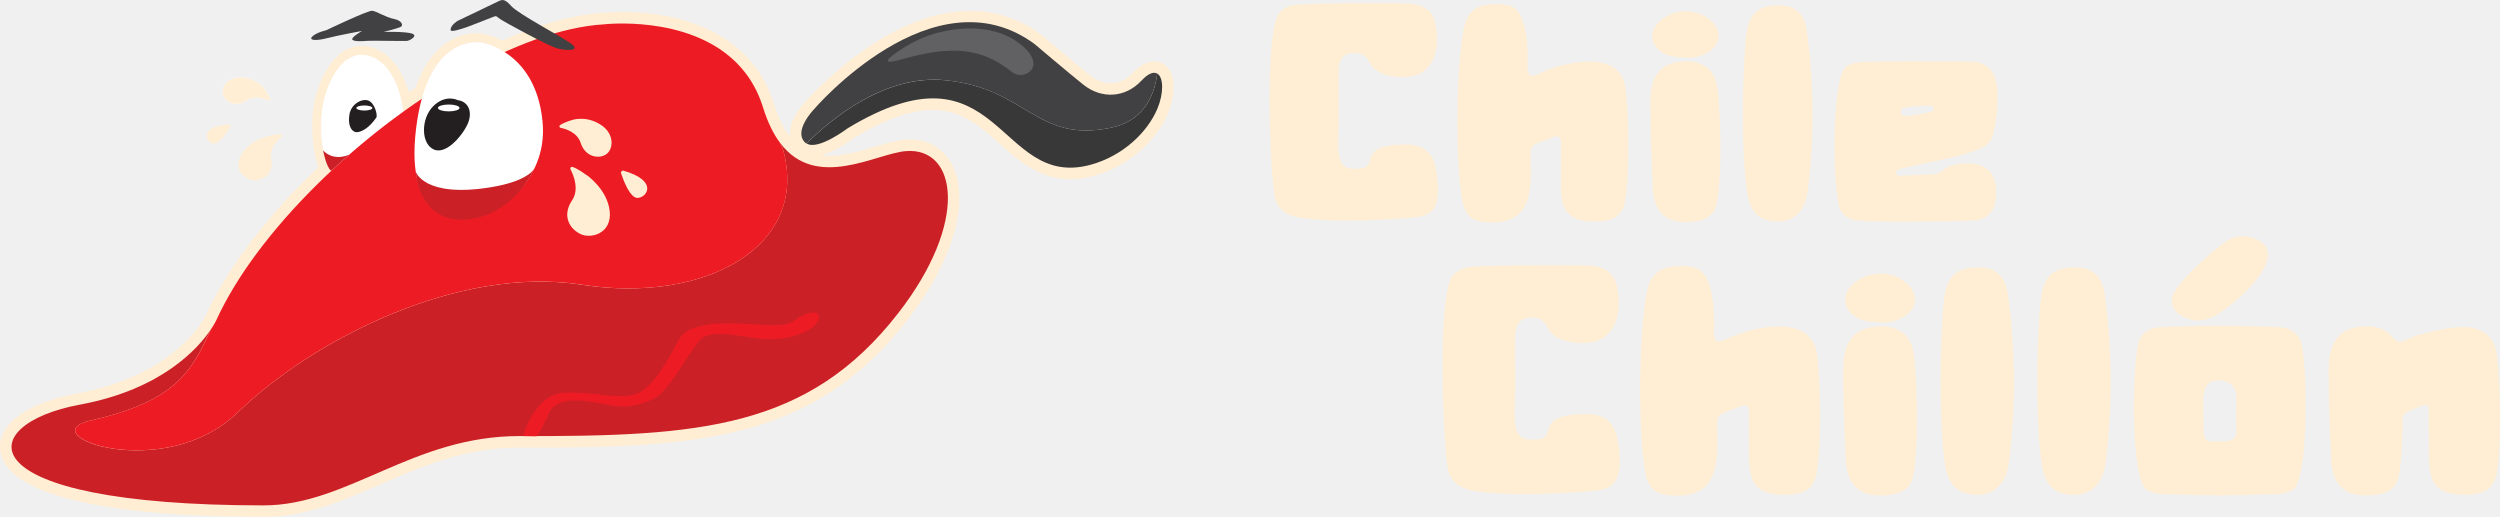
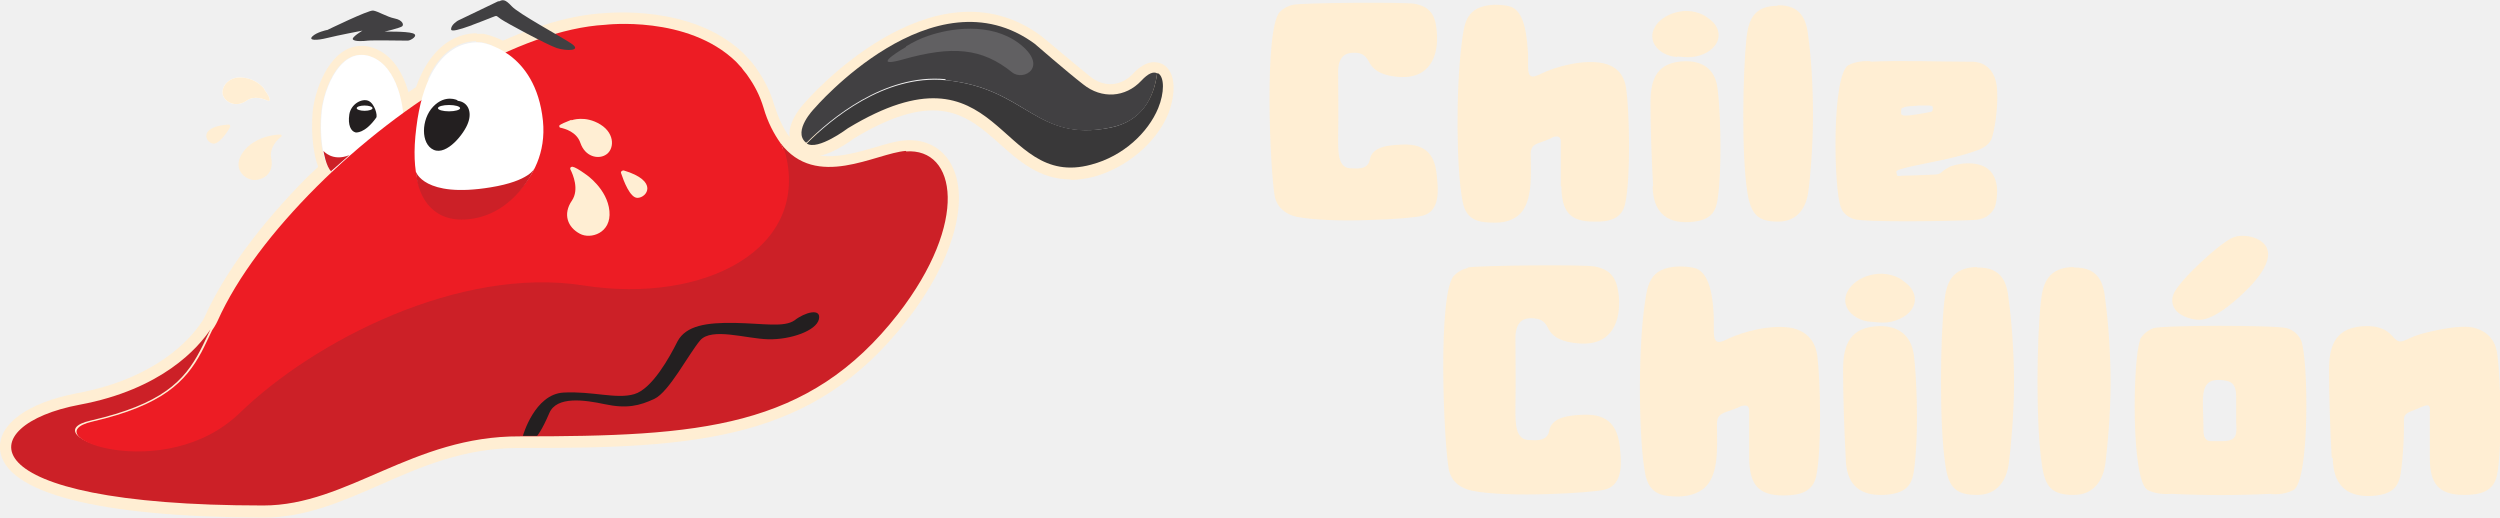
- <svg xmlns="http://www.w3.org/2000/svg" viewBox="0 0 473.84 97.96">
+ <svg xmlns="http://www.w3.org/2000/svg" id="Layer_1" version="1.1" viewBox="0 0 473.8 98">
  <defs>
    <style>
-       .cls-1 {
+       .st0 {
+         fill: #414042;
+       }
+ 
+       .st1 {
        fill: #231f20;
      }

-       .cls-2 {
-         fill: #414042;
-       }
- 
-       .cls-3 {
+       .st2, .st3 {
        isolation: isolate;
      }

-       .cls-4 {
+       .st4 {
        fill: #ed1c24;
      }

-       .cls-5, .cls-6 {
-         fill: #fff;
-       }
- 
-       .cls-7 {
-         fill: #cc2027;
-       }
- 
-       .cls-8 {
-         fill: #393839;
-       }
- 
-       .cls-6 {
+       .st3 {
        mix-blend-mode: soft-light;
        opacity: .5;
      }

-       .cls-9 {
+       .st3, .st5 {
+         fill: #fff;
+       }
+ 
+       .st6 {
+         fill: #cc2027;
+       }
+ 
+       .st7 {
+         fill: #393839;
+       }
+ 
+       .st8 {
        fill: #ffeed3;
      }
    </style>
  </defs>
-   <g class="cls-3">
-     <g id="Layer_2" data-name="Layer 2">
-       <g id="Layer_1-2" data-name="Layer 1">
+   <g class="st2">
+     <g id="Layer_2">
+       <g id="Layer_1-2">
        <g>
          <g>
            <g>
-               <path class="cls-9" d="M68.53,10.41c.54,0,1.11.1,1.7.3,5.54,1.92,6.22,10.64,6.22,10.64,0,0,.4,3.85-3.88,8.98-2.12,2.54-4.34,3.38-6.18,3.38s-3.36-.87-3.95-1.7c-1.16-1.63-1.94-6.45-1.4-10.99.48-4.05,3.01-10.61,7.49-10.61M68.53,8.71c-5.64,0-8.62,7.43-9.17,12.11-.55,4.69.19,10.04,1.7,12.17.85,1.2,2.83,2.42,5.34,2.42,1.9,0,4.73-.69,7.49-3.99,4.61-5.53,4.32-9.78,4.27-10.25-.03-.36-.84-9.81-7.35-12.06-.76-.26-1.52-.4-2.26-.4h0Z" />
-               <path class="cls-9" d="M90.32,8.01c.55,0,.88.07.88.07,0,0,10.21,1.4,11.6,14.83,1.26,12.16-9.94,18.24-12.96,18.24h0s-.02,0-.03,0c-.34,0-.78.01-1.28.01-3.91,0-11.66-.91-9.66-16.95,1.85-14.87,8.95-16.21,11.45-16.21M90.32,6.31c-1.48,0-4.38.39-7.14,3-3.13,2.97-5.15,7.91-6,14.7-.9,7.21.03,12.44,2.77,15.55,2.62,2.97,6.15,3.31,8.58,3.31.28,0,.54,0,.78,0,.18,0,.35,0,.49,0,2.38,0,6.74-2.16,10.01-5.78,2.52-2.8,5.38-7.56,4.68-14.34-.78-7.56-4.24-11.59-7-13.64-2.86-2.13-5.6-2.63-6.01-2.69-.15-.03-.57-.09-1.16-.09h0Z" />
-               <path class="cls-9" d="M89.87,10.28c9.05-4.73,17.5-7.44,24.51-7.84.55-.07,16.66-1.82,26.46,7.64.43.41.83.85,1.23,1.3l.19.22c.49.57.88,1.06,1.25,1.58,1.38,1.96,2.46,4.16,3.2,6.56.77,2.49,1.74,4.52,2.9,6.06,3.91,5.19,9.46,4.04,16.31,1.99,2.04-.61,3.97-1.19,5.63-1.32h0c3.87-.3,7.09,1.38,8.83,4.63,3.63,6.74.3,18.37-8.47,29.64-17.62,22.62-39.45,24.22-73.37,24.09h-.14c-10.26,0-18.42,3.54-26.3,6.97-7.29,3.17-14.18,6.16-22.14,6.16h-.01c-31.44,0-49.18-4.54-49.93-12.76-.44-4.81,5.2-8.89,14.73-10.65,14.9-2.75,21.34-10.25,23.41-13.34.57-.85.82-1.38.82-1.38,3.81-8.33,10.46-17.35,19.24-26.08,1.15-1.14,2.38-2.31,3.82-3.63,11.7-12.12,27.82-19.84,27.82-19.84Z" />
-               <path class="cls-5" d="M76.45,21.34s-.69-8.72-6.22-10.64c-5.54-1.92-8.65,5.77-9.19,10.31s.24,9.35,1.4,10.99,5.84,3.45,10.13-1.68c4.28-5.13,3.88-8.98,3.88-8.98Z" />
-               <path class="cls-1" d="M71.32,22.29c.29-.41-.27-2.74-1.48-3.22s-3.29.63-3.61,2.62.3,3.16,1.21,3.36c0,0,1.74.29,3.88-2.76Z" />
-               <path class="cls-2" d="M61.92,5.71s-1.92.42-2.72,1.2.78.85,2.77.33,6.66-1.38,6.66-1.38c0,0-2.2,1.26-1.84,1.66s1.96.29,2.84.22,7.07.07,7.55.01,2.17-.99.87-1.4-5.35-.3-5.35-.3c0,0,2.95-.71,3.34-1.01s.13-1.16-1.41-1.46-3.24-1.44-4.07-1.54-8.66,3.66-8.66,3.66Z" />
-               <path class="cls-5" d="M50.19,16.99s-1.26-2.02-4.18-2.29-4.29,2.05-3.65,3.48c.58,1.3,2.5,2.17,4.38.85,1.52-1.07,3.4-.34,4.11,0,.17.08.38-.09.33-.28-.08-.31-.34-.85-.99-1.77Z" />
-               <path class="cls-9" d="M202.86,33.96c-5.86,0-9.83-3.54-13.41-6.74-6.09-5.44-11.84-10.58-27.59-1.08-2.04,1.53-6.78,4.64-9.85,3.06l-.27-.07-.48-.38c-.95-.82-1.5-1.94-1.55-3.21-.13-2.96,2.5-5.8,3.03-6.34.14-.18,24.12-27.75,44.67-12.57.18.14,6.26,5.31,9.26,7.72,2.6,2.08,5.84,1.87,8.06-.51,2.67-2.86,4.71-2.33,5.7-1.76h0c2.57,1.49,2.43,5.83.96,9.35-2.31,5.54-7.85,10.21-14.11,11.92-1.59.43-3.05.62-4.42.62ZM176.85,16.5c7.14,0,11.61,3.99,15.5,7.47,4.28,3.82,7.66,6.84,13.79,5.17,5.01-1.36,9.42-5.05,11.24-9.4.54-1.3.71-2.4.72-3.14-.06.06-.12.12-.19.2-3.81,4.08-9.54,4.46-13.96.93-3.05-2.45-9-7.49-9.25-7.71-17.18-12.69-38.55,11.85-38.76,12.09-1.17,1.22-1.99,2.77-1.9,3.24l.03.02c.65.05,3.24-1.26,5.25-2.78l.19-.13c7.21-4.36,12.81-5.97,17.34-5.97Z" />
-               <path class="cls-7" d="M171.71,28.64c-5.67.44-17,7.55-23.84-1.54.08.21.48,1,.54,1.23,5.14,18.61-15.14,29.25-38.12,25.64-23.47-3.69-51.07,10.48-65.2,24.17-14.13,13.69-39.56,4.2-27.86,1.55,13.47-3.05,17.71-7.53,20.73-13.16.67-1.32,1.34-2.69,2.01-4.1-2.33,3.48-9.2,11.38-24.82,14.26-20.27,3.75-22.3,19.08,34.81,19.1,15.99,0,28.28-13.2,48.6-13.14,34.07.1,54.65-1.43,71.65-23.25,13.54-17.39,11.15-31.51,1.52-30.76Z" />
-               <path class="cls-4" d="M148.41,28.33c-.06-.22-.45-1.01-.54-1.23-1.25-1.66-2.35-3.85-3.24-6.72-.71-2.29-1.7-4.25-2.89-5.94-.33-.47-.68-.9-1.04-1.33-.09-.1-.17-.2-.25-.29-.36-.41-.73-.8-1.11-1.17-9.18-8.86-24.83-7.04-24.83-7.04-16.09.93-38.3,14.33-54.74,30.68-8.19,8.15-14.95,17.02-18.8,25.45,0,0-.3.65-.99,1.68-.67,1.43-1.31,2.79-2.01,4.1-3.03,5.64-7.27,10.11-20.73,13.16-11.7,2.65,13.74,12.14,27.86-1.55,14.13-13.69,41.73-27.86,65.2-24.17,22.98,3.62,43.27-7.03,38.12-25.64Z" />
-               <path class="cls-2" d="M179.17,15.21c15.47,1.53,17.15,11.85,31.22,9.04,6.09-1.22,8.34-5.66,8.95-10.3-.67-.39-1.68-.08-3.02,1.36-3.01,3.22-7.5,3.53-11.01.72-3.06-2.45-9.2-7.67-9.2-7.67-19.16-14.15-41.82,12.34-41.82,12.34,0,0-4.12,4.23-1.59,6.41.05.04.12.04.18.07,4.45-4.45,14.72-13.12,26.29-11.98Z" />
-               <path class="cls-6" d="M171.74,8.78c1.34-.82,2.74-1.51,4.23-2.03,4.02-1.41,11.68-2.71,17.18,1.43,5.78,4.35.94,7.31-1.34,5.48-5.67-4.55-11.26-5.14-20.79-2.44-5.37,1.53-1.69-.97.72-2.45Z" />
-               <path class="cls-8" d="M219.34,13.95c-.6,4.64-2.86,9.09-8.95,10.3-14.07,2.81-15.75-7.52-31.22-9.04-11.56-1.14-21.84,7.53-26.29,11.98,2.14,1.4,7.76-2.86,7.76-2.86,29.08-17.6,28.25,11.75,46.07,6.9,6.05-1.65,10.77-6.1,12.67-10.66,1.22-2.93,1.16-5.93-.05-6.63Z" />
-               <path class="cls-9" d="M111.12,33.13s3.97,2.66,4.44,6.88c.47,4.22-3.55,5.37-5.62,4.31-2.3-1.18-3.29-3.7-1.52-6.33,1.44-2.13.25-4.87-.29-5.9-.13-.25.1-.54.38-.45.46.14,1.25.53,2.61,1.51Z" />
-               <path class="cls-9" d="M108.29,22.79s2.58-1,5.47.79c2.86,1.77,2.55,4.9.95,5.78-1.44.8-3.84.27-4.65-2.27-.66-2.06-2.92-2.69-3.82-2.86-.22-.04-.29-.35-.11-.49.3-.23.91-.55,2.15-.95Z" />
-               <path class="cls-9" d="M118.21,32.35c-.3-.09-.59.2-.49.51.48,1.45,1.71,4.66,3.11,4.65,1.75-.01,4.05-3.21-2.63-5.15Z" />
-               <path class="cls-5" d="M91.21,8.08s-10.07-2-12.33,16.14c-2.26,18.15,7.96,16.92,10.97,16.93,3.01,0,14.23-6.07,12.97-18.24-1.39-13.44-11.6-14.83-11.6-14.83Z" />
-               <path class="cls-1" d="M86.74,18.97s-2.29-1.17-4.63,1.16c-2.34,2.33-2.37,7.09.11,8.2s5.76-3.06,6.54-5.14c.79-2.08-.03-3.96-2.02-4.21Z" />
-               <path class="cls-2" d="M94.46.25l-7.73,3.71s-1.39.83-1.32,1.72,6.55-1.92,7.71-2.34.69-.39,1.67.27,8.85,4.93,10.6,5.49c1.75.56,5.02.65,2.74-.91s-9.88-5.56-11.18-7c-1.29-1.44-1.72-1.31-2.5-.94Z" />
-               <ellipse class="cls-5" cx="85.05" cy="20.46" rx="2.05" ry=".65" />
-               <ellipse class="cls-5" cx="69.06" cy="20.47" rx="1.52" ry=".48" />
-               <path class="cls-4" d="M99.12,82.65s2.22-7.89,7.66-8.19,9.99,1.26,13.41.35,6.65-6.97,8.19-10c1.55-3.03,5.48-3.62,10.88-3.5,5.39.12,9.33.92,11.28-.55,1.95-1.47,5.09-2.41,4.6-.24s-5.37,3.9-9.65,3.76c-4.28-.14-10.72-2.3-12.91.25s-5.95,9.81-8.71,11.06-5.21,1.94-9.38,1.02c-3.75-.83-9.09-1.59-10.48,1.74-1.39,3.33-2.32,4.34-2.32,4.34l-2.55-.04Z" />
-               <path class="cls-7" d="M78.79,32.51s1.5,5.06,14.23,2.98c7.37-1.2,8.28-3.62,8.28-3.62,0,0-3.57,8.46-12.1,9.65-6.71.94-9.88-3.54-10.41-9.01Z" />
+               <path class="st8" d="M68.5,10.4c.5,0,1.1.1,1.7.3,5.5,1.9,6.2,10.6,6.2,10.6,0,0,.4,3.9-3.9,9-2.1,2.5-4.3,3.4-6.2,3.4s-3.4-.9-4-1.7c-1.2-1.6-1.9-6.5-1.4-11,.5-4.1,3-10.6,7.5-10.6M68.5,8.7c-5.6,0-8.6,7.4-9.2,12.1-.5,4.7.2,10,1.7,12.2.8,1.2,2.8,2.4,5.3,2.4s4.7-.7,7.5-4c4.6-5.5,4.3-9.8,4.3-10.2,0-.4-.8-9.8-7.3-12.1-.8-.3-1.5-.4-2.3-.4h0Z" />
+               <path class="st8" d="M90.3,8c.6,0,.9,0,.9,0,0,0,10.2,1.4,11.6,14.8,1.3,12.2-9.9,18.2-13,18.2h0c-.3,0-.8,0-1.3,0-3.9,0-11.7-.9-9.7-17,1.8-14.9,8.9-16.2,11.4-16.2M90.3,6.3c-1.5,0-4.4.4-7.1,3-3.1,3-5.2,7.9-6,14.7-.9,7.2,0,12.4,2.8,15.5,2.6,3,6.2,3.3,8.6,3.3h1.3c2.4,0,6.7-2.2,10-5.8,2.5-2.8,5.4-7.6,4.7-14.3-.8-7.6-4.2-11.6-7-13.6-2.9-2.1-5.6-2.6-6-2.7-.2,0-.6,0-1.2,0h0Z" />
+               <path class="st8" d="M89.9,10.3c9.1-4.7,17.5-7.4,24.5-7.8.6,0,16.7-1.8,26.5,7.6.4.4.8.9,1.2,1.3l.2.2c.5.6.9,1.1,1.2,1.6,1.4,2,2.5,4.2,3.2,6.6.8,2.5,1.7,4.5,2.9,6.1,3.9,5.2,9.5,4,16.3,2,2-.6,4-1.2,5.6-1.3h0c3.9-.3,7.1,1.4,8.8,4.6,3.6,6.7.3,18.4-8.5,29.6-17.6,22.6-39.4,24.2-73.4,24.1h-.1c-10.3,0-18.4,3.5-26.3,7-7.3,3.2-14.2,6.2-22.1,6.2h0C18.5,98,.8,93.4,0,85.2c-.4-4.8,5.2-8.9,14.7-10.7,14.9-2.8,21.3-10.2,23.4-13.3.6-.8.8-1.4.8-1.4,3.8-8.3,10.5-17.3,19.2-26.1,1.2-1.1,2.4-2.3,3.8-3.6,11.7-12.1,27.8-19.8,27.8-19.8h0Z" />
+               <path class="st5" d="M76.4,21.3s-.7-8.7-6.2-10.6c-5.5-1.9-8.7,5.8-9.2,10.3s.2,9.4,1.4,11,5.8,3.5,10.1-1.7c4.3-5.1,3.9-9,3.9-9Z" />
+               <path class="st1" d="M71.3,22.3c.3-.4-.3-2.7-1.5-3.2s-3.3.6-3.6,2.6.3,3.2,1.2,3.4c0,0,1.7.3,3.9-2.8Z" />
+               <path class="st0" d="M61.9,5.7s-1.9.4-2.7,1.2.8.8,2.8.3,6.7-1.4,6.7-1.4c0,0-2.2,1.3-1.8,1.7s2,.3,2.8.2,7.1,0,7.6,0,2.2-1,.9-1.4-5.3-.3-5.3-.3c0,0,2.9-.7,3.3-1s.1-1.2-1.4-1.5-3.2-1.4-4.1-1.5-8.7,3.7-8.7,3.7h0Z" />
+               <path class="st5" d="M50.2,17s-1.3-2-4.2-2.3-4.3,2.1-3.7,3.5c.6,1.3,2.5,2.2,4.4.9,1.5-1.1,3.4-.3,4.1,0,.2,0,.4,0,.3-.3,0-.3-.3-.9-1-1.8h0Z" />
+               <path class="st8" d="M202.9,34c-5.9,0-9.8-3.5-13.4-6.7-6.1-5.4-11.8-10.6-27.6-1.1-2,1.5-6.8,4.6-9.9,3.1h-.3c0,0-.5-.4-.5-.4-.9-.8-1.5-1.9-1.6-3.2-.1-3,2.5-5.8,3-6.3.1-.2,24.1-27.8,44.7-12.6.2.1,6.3,5.3,9.3,7.7,2.6,2.1,5.8,1.9,8.1-.5,2.7-2.9,4.7-2.3,5.7-1.8h0c2.6,1.5,2.4,5.8,1,9.4-2.3,5.5-7.9,10.2-14.1,11.9-1.6.4-3.1.6-4.4.6h0ZM176.9,16.5c7.1,0,11.6,4,15.5,7.5,4.3,3.8,7.7,6.8,13.8,5.2,5-1.4,9.4-5,11.2-9.4.5-1.3.7-2.4.7-3.1,0,0-.1.1-.2.2-3.8,4.1-9.5,4.5-14,.9-3.1-2.4-9-7.5-9.2-7.7-17.2-12.7-38.6,11.9-38.8,12.1-1.2,1.2-2,2.8-1.9,3.2h0c.6,0,3.2-1.2,5.2-2.8h.2c7.2-4.5,12.8-6.1,17.3-6.1h0Z" />
+               <path class="st6" d="M171.7,28.6c-5.7.4-17,7.5-23.8-1.5,0,.2.5,1,.5,1.2,5.1,18.6-15.1,29.2-38.1,25.6-23.5-3.7-51.1,10.5-65.2,24.2-14.1,13.7-39.6,4.2-27.9,1.6,13.5-3.1,17.7-7.5,20.7-13.2.7-1.3,1.3-2.7,2-4.1-2.3,3.5-9.2,11.4-24.8,14.3-20.3,3.8-22.3,19.1,34.8,19.1,16,0,28.3-13.2,48.6-13.1,34.1,0,54.7-1.4,71.7-23.2,13.5-17.4,11.1-31.5,1.5-30.8h0Z" />
+               <path class="st4" d="M148.4,28.3c0-.2-.4-1-.5-1.2-1.2-1.7-2.4-3.9-3.2-6.7-.7-2.3-1.7-4.2-2.9-5.9-.3-.5-.7-.9-1-1.3,0-.1-.2-.2-.2-.3-.4-.4-.7-.8-1.1-1.2-9.2-8.9-24.8-7-24.8-7-16.1.9-38.3,14.3-54.7,30.7-8.2,8.2-15,17-18.8,25.5,0,0-.3.7-1,1.7-.7,1.4-1.3,2.8-2,4.1-3,5.6-7.3,10.1-20.7,13.2-11.7,2.7,13.7,12.1,27.9-1.6,14.1-13.7,41.7-27.9,65.2-24.2,23,3.6,43.3-7,38.1-25.6h0Z" />
+               <path class="st0" d="M179.2,15.2c15.5,1.5,17.1,11.9,31.2,9,6.1-1.2,8.3-5.7,8.9-10.3-.7-.4-1.7,0-3,1.4-3,3.2-7.5,3.5-11,.7-3.1-2.4-9.2-7.7-9.2-7.7-19.2-14.1-41.8,12.3-41.8,12.3,0,0-4.1,4.2-1.6,6.4,0,0,.1,0,.2,0,4.4-4.4,14.7-13.1,26.3-12h0Z" />
+               <path class="st3" d="M171.7,8.8c1.3-.8,2.7-1.5,4.2-2,4-1.4,11.7-2.7,17.2,1.4,5.8,4.4.9,7.3-1.3,5.5-5.7-4.6-11.3-5.1-20.8-2.4-5.4,1.5-1.7-1,.7-2.4h0Z" />
+               <path class="st7" d="M219.3,13.9c-.6,4.6-2.9,9.1-8.9,10.3-14.1,2.8-15.8-7.5-31.2-9-11.6-1.1-21.8,7.5-26.3,12,2.1,1.4,7.8-2.9,7.8-2.9,29.1-17.6,28.2,11.8,46.1,6.9,6.1-1.6,10.8-6.1,12.7-10.7,1.2-2.9,1.2-5.9,0-6.6h0Z" />
+               <path class="st8" d="M111.1,33.1s4,2.7,4.4,6.9-3.6,5.4-5.6,4.3c-2.3-1.2-3.3-3.7-1.5-6.3,1.4-2.1.2-4.9-.3-5.9-.1-.2,0-.5.4-.5.5.1,1.2.5,2.6,1.5h0Z" />
+               <path class="st8" d="M108.3,22.8s2.6-1,5.5.8c2.9,1.8,2.6,4.9.9,5.8-1.4.8-3.8.3-4.7-2.3-.7-2.1-2.9-2.7-3.8-2.9-.2,0-.3-.4-.1-.5.3-.2.9-.5,2.2-1h0Z" />
+               <path class="st8" d="M118.2,32.3c-.3,0-.6.2-.5.5.5,1.5,1.7,4.7,3.1,4.7,1.8,0,4.1-3.2-2.6-5.2h0Z" />
+               <path class="st5" d="M91.2,8.1s-10.1-2-12.3,16.1c-2.3,18.1,8,16.9,11,16.9,3,0,14.2-6.1,13-18.2-1.4-13.4-11.6-14.8-11.6-14.8h0Z" />
+               <path class="st1" d="M86.7,19s-2.3-1.2-4.6,1.2-2.4,7.1.1,8.2,5.8-3.1,6.5-5.1c.8-2.1,0-4-2-4.2h0Z" />
+               <path class="st0" d="M94.5.2l-7.7,3.7s-1.4.8-1.3,1.7,6.6-1.9,7.7-2.3.7-.4,1.7.3,8.8,4.9,10.6,5.5,5,.6,2.7-.9-9.9-5.6-11.2-7c-1.3-1.4-1.7-1.3-2.5-.9h0Z" />
+               <ellipse class="st5" cx="85.1" cy="20.5" rx="2.1" ry=".6" />
+               <ellipse class="st5" cx="69.1" cy="20.5" rx="1.5" ry=".5" />
+               <path class="st1" d="M99.1,82.6s2.2-7.9,7.7-8.2,10,1.3,13.4.3,6.7-7,8.2-10c1.6-3,5.5-3.6,10.9-3.5,5.4.1,9.3.9,11.3-.5,1.9-1.5,5.1-2.4,4.6-.2s-5.4,3.9-9.6,3.8-10.7-2.3-12.9.2c-2.2,2.6-5.9,9.8-8.7,11.1s-5.2,1.9-9.4,1c-3.8-.8-9.1-1.6-10.5,1.7-1.4,3.3-2.3,4.3-2.3,4.3h-2.6s0,0,0,0Z" />
+               <path class="st6" d="M78.8,32.5s1.5,5.1,14.2,3c7.4-1.2,8.3-3.6,8.3-3.6,0,0-3.6,8.5-12.1,9.6-6.7.9-9.9-3.5-10.4-9Z" />
            </g>
-             <path class="cls-7" d="M62.77,32.38l3.37-3.05c-3.22,1.31-4.9-.83-4.9-.83,0,0,.53,3.1,1.52,3.88Z" />
+             <path class="st6" d="M62.8,32.4l3.4-3c-3.2,1.3-4.9-.8-4.9-.8,0,0,.5,3.1,1.5,3.9h0Z" />
            <g>
-               <path class="cls-9" d="M50.89,25.79s-3.62.74-5.2,3.63c-1.58,2.89.97,4.89,2.77,4.73,1.99-.17,3.44-1.69,2.94-4.09-.41-1.95,1.25-3.57,1.94-4.14.17-.14.08-.42-.14-.44-.37-.04-1.05.01-2.31.31Z" />
-               <path class="cls-9" d="M50.19,16.99s-1.26-2.02-4.18-2.29-4.29,2.05-3.65,3.48c.58,1.3,2.5,2.17,4.38.85,1.52-1.07,3.4-.34,4.11,0,.17.08.38-.09.33-.28-.08-.31-.34-.85-.99-1.77Z" />
-               <path class="cls-9" d="M43.33,23.59c.26-.02.43.26.3.48-.63,1.06-2.16,3.39-3.27,3.14-1.39-.31-2.65-3.24,2.97-3.62Z" />
+               <path class="st8" d="M50.9,25.8s-3.6.7-5.2,3.6c-1.6,2.9,1,4.9,2.8,4.7,2-.2,3.4-1.7,2.9-4.1-.4-2,1.2-3.6,1.9-4.1.2-.1,0-.4-.1-.4-.4,0-1,0-2.3.3Z" />
+               <path class="st8" d="M50.2,17s-1.3-2-4.2-2.3-4.3,2.1-3.7,3.5c.6,1.3,2.5,2.2,4.4.9,1.5-1.1,3.4-.3,4.1,0,.2,0,.4,0,.3-.3,0-.3-.3-.9-1-1.8h0Z" />
+               <path class="st8" d="M43.3,23.6c.3,0,.4.3.3.5-.6,1.1-2.2,3.4-3.3,3.1-1.4-.3-2.7-3.2,3-3.6Z" />
            </g>
          </g>
          <g>
            <g>
-               <path class="cls-9" d="M259.31,41.75c-4.91.15-10.35.06-13.52-.62-2.64-.59-3.81-2.11-4.17-3.76-.94-4.81-2.05-32.04,1-35.09.59-.59,1.47-1.12,2.46-1.29,1.94-.41,21.01-.53,22.89-.24,3.7.65,4.11,3.11,4.34,5.28.41,4.28-1.06,8.92-6.98,8.57-3.11-.18-4.93-1.11-5.75-2.76-.76-1.64-1.82-1.76-2.82-1.82-.94,0-2.99.06-3.05,3.4-.06,5.46.12,6.51-.06,12.91-.06,2.76,0,5.69,2.64,5.63.7,0,3.05.41,3.4-1.64.41-2.58,3.7-2.82,6.16-2.93,4.75-.24,6.16,2.35,6.51,5.93.24,2.11.88,6.75-2.76,7.63-1.03.26-5.4.65-10.31.79" />
-               <path class="cls-9" d="M295.84,35.27v-8.51c0-.65-.29-1.06-1.12-.88-.41.06-.82.35-1.23.47-2,.88-3.52.7-3.4,2.99.06,3.11.41,7.8-1.53,10.45-1.23,1.7-3.23,2.29-5.22,2.35-3.05.06-5.46-.29-6.16-4.05-1.17-5.93-1.29-21.13-.18-29.81.53-3.87.7-7.33,6.28-7.51,1.11-.06,2.23.12,3.11.41,2.76,1.12,3.05,6.4,3.17,8.92,0,.82,0,1.53-.06,2.35,0,2,.65,2.29,2.17,1.53,3.23-1.58,8.51-2.88,12.09-2.05,2.17.53,3.93,1.88,4.34,4.81.59,4.23.88,16.9-.18,21.83-.65,2.76-2.88,3.46-5.93,3.4-4.7-.06-6.1-2.05-6.16-6.69Z" />
-               <path class="cls-9" d="M313.26,35.27c-.29-5.22-.47-11.21-.47-15.79,0-4.17,1.23-7.8,6.69-7.86,3.64-.06,5.63,1.94,6.04,5.11.47,3.46.82,12.73.29,18.66-.35,3.81-.41,6.4-5.69,6.69-4.64.24-6.81-2.17-6.87-6.81ZM317.9,10.8c-2-.12-3.64-1.11-4.28-2.29-1.53-2.46.82-5.58,4.69-6.28,2-.35,4.23.23,5.52,1.35,1.76,1.23,2.41,3.11,1.53,4.69-.7,1.29-2.46,2.41-4.58,2.64-.94.12-1.94-.06-2.88-.12Z" />
-               <path class="cls-9" d="M336.85,1c4.52-.12,5.46,2.88,5.75,5.93.47,3.46.94,9.21.94,14.85,0,5.99-.53,11.8-.94,14.61-.35,2.76-1.94,5.58-5.69,5.58-2.99,0-5.11-1.35-5.75-5.28-1.17-7.22-.94-22.95-.24-29.64.35-3.23,1.29-5.99,5.93-6.04Z" />
-               <path class="cls-9" d="M354.4,11.74c5.46-.29,13.56-.06,18.84-.06,3.81-.18,5.22,2.64,5.34,5.46.23,3.7-.59,8.04-1.12,9.16-.53,1.06-1.7,1.76-3.05,2.23-3.93,1.41-7.92,2-11.97,2.93-1.7.41-3.11.65-3.05,1.12.12.94.23.76,1.06.7,1.64-.06,5.28-.23,5.75-.23,1.82-.06,1.47-.59,2.7-1.23.29-.24.7-.35,1.06-.47.65-.18,1.29-.29,1.94-.35,4.58-.35,6.28,1.82,6.46,4.93.06,1.23-.12,2.46-.53,3.52-.7,1.35-1.94,2.35-4.17,2.35-3.4.18-20.6.47-22.54-.18-1.23-.41-2.11-1.23-2.41-2.17-1.35-3.17-1.76-25.53,1.47-27,1.17-.65,2.76-.82,4.23-.7ZM360.91,20.42c-.47.06-.59.12-.59.65,0,.18.06.41.06.59.06.12.23.23.53.29,1,.12,3.52-.41,4.58-.65.76-.12.94-.23.94-.7,0-.35,0-.53-.59-.59-.47,0-1.41.06-2,.06-.41.06-.76.12-1.23.12-.59.06-1.17.12-1.7.24Z" />
+               <path class="st8" d="M259.3,41.7c-4.9.2-10.4,0-13.5-.6-2.6-.6-3.8-2.1-4.2-3.8-.9-4.8-2.1-32,1-35.1.6-.6,1.5-1.1,2.5-1.3,1.9-.4,21-.5,22.9-.2,3.7.6,4.1,3.1,4.3,5.3.4,4.3-1.1,8.9-7,8.6-3.1-.2-4.9-1.1-5.8-2.8-.8-1.6-1.8-1.8-2.8-1.8-.9,0-3,0-3.1,3.4,0,5.5.1,6.5,0,12.9,0,2.8,0,5.7,2.6,5.6.7,0,3,.4,3.4-1.6.4-2.6,3.7-2.8,6.2-2.9,4.8-.2,6.2,2.4,6.5,5.9.2,2.1.9,6.8-2.8,7.6-1,.3-5.4.7-10.3.8" />
+               <path class="st8" d="M295.8,35.3v-8.5c0-.6-.3-1.1-1.1-.9-.4,0-.8.4-1.2.5-2,.9-3.5.7-3.4,3,0,3.1.4,7.8-1.5,10.5-1.2,1.7-3.2,2.3-5.2,2.3-3,0-5.5-.3-6.2-4-1.2-5.9-1.3-21.1-.2-29.8.5-3.9.7-7.3,6.3-7.5,1.1,0,2.2.1,3.1.4,2.8,1.1,3,6.4,3.2,8.9,0,.8,0,1.5,0,2.4,0,2,.6,2.3,2.2,1.5,3.2-1.6,8.5-2.9,12.1-2.1,2.2.5,3.9,1.9,4.3,4.8.6,4.2.9,16.9-.2,21.8-.6,2.8-2.9,3.5-5.9,3.4-4.7,0-6.1-2-6.2-6.7h0Z" />
+               <path class="st8" d="M313.3,35.3c-.3-5.2-.5-11.2-.5-15.8s1.2-7.8,6.7-7.9c3.6,0,5.6,1.9,6,5.1.5,3.5.8,12.7.3,18.7-.4,3.8-.4,6.4-5.7,6.7-4.6.2-6.8-2.2-6.9-6.8h0ZM317.9,10.8c-2-.1-3.6-1.1-4.3-2.3-1.5-2.5.8-5.6,4.7-6.3,2-.4,4.2.2,5.5,1.3,1.8,1.2,2.4,3.1,1.5,4.7-.7,1.3-2.5,2.4-4.6,2.6-.9.1-1.9,0-2.9-.1h0Z" />
+               <path class="st8" d="M336.9,1c4.5-.1,5.5,2.9,5.8,5.9.5,3.5.9,9.2.9,14.9s-.5,11.8-.9,14.6c-.4,2.8-1.9,5.6-5.7,5.6s-5.1-1.3-5.8-5.3c-1.2-7.2-.9-23-.2-29.6.4-3.2,1.3-6,5.9-6h0Z" />
+               <path class="st8" d="M354.4,11.7c5.5-.3,13.6,0,18.8,0,3.8-.2,5.2,2.6,5.3,5.5.2,3.7-.6,8-1.1,9.2-.5,1.1-1.7,1.8-3,2.2-3.9,1.4-7.9,2-12,2.9-1.7.4-3.1.7-3,1.1.1.9.2.8,1.1.7,1.6,0,5.3-.2,5.8-.2,1.8,0,1.5-.6,2.7-1.2.3-.2.7-.4,1.1-.5.6-.2,1.3-.3,1.9-.4,4.6-.4,6.3,1.8,6.5,4.9,0,1.2-.1,2.5-.5,3.5-.7,1.3-1.9,2.3-4.2,2.3-3.4.2-20.6.5-22.5-.2-1.2-.4-2.1-1.2-2.4-2.2-1.4-3.2-1.8-25.5,1.5-27,1.2-.6,2.8-.8,4.2-.7h0ZM360.9,20.4c-.5,0-.6.1-.6.6s0,.4,0,.6c0,.1.2.2.5.3,1,.1,3.5-.4,4.6-.6.8-.1.9-.2.9-.7s0-.5-.6-.6c-.5,0-1.4,0-2,0-.4,0-.8.1-1.2.1-.6,0-1.2.1-1.7.2h0Z" />
            </g>
            <g>
-               <path class="cls-9" d="M278.09,50.67c2.04-.43,22.11-.56,24.08-.25,3.89.68,4.32,3.27,4.57,5.56.43,4.51-1.11,9.39-7.35,9.02-3.27-.19-5.19-1.17-6.05-2.9-.8-1.73-1.92-1.85-2.96-1.91-.99,0-3.15.06-3.21,3.58-.06,5.74.12,6.85-.06,13.59-.06,2.9,0,5.99,2.78,5.93.74,0,3.21.43,3.58-1.73.43-2.72,3.89-2.96,6.48-3.09,5-.25,6.48,2.47,6.85,6.24.25,2.22.93,7.1-2.9,8.03-2.16.56-18.4,1.61-25.07.19-2.78-.62-4.01-2.22-4.38-3.95-.99-5.06-2.16-33.72,1.05-36.93.62-.62,1.54-1.17,2.59-1.36Z" />
-               <path class="cls-9" d="M331.5,86.73v-8.95c0-.68-.31-1.11-1.17-.93-.43.06-.87.37-1.3.49-2.1.93-3.71.74-3.58,3.15.06,3.27.43,8.21-1.61,10.99-1.3,1.79-3.4,2.41-5.5,2.47-3.21.06-5.74-.31-6.48-4.26-1.23-6.24-1.36-22.23-.18-31.37.56-4.08.74-7.72,6.61-7.9,1.17-.06,2.35.12,3.27.43,2.9,1.17,3.21,6.73,3.33,9.39,0,.86,0,1.61-.06,2.47,0,2.1.68,2.41,2.28,1.61,3.4-1.67,8.95-3.03,12.72-2.16,2.28.56,4.14,1.98,4.57,5.06.62,4.45.93,17.78-.19,22.97-.68,2.9-3.03,3.64-6.24,3.58-4.94-.06-6.42-2.16-6.48-7.04Z" />
-               <path class="cls-9" d="M349.84,86.73c-.31-5.5-.49-11.79-.49-16.61,0-4.38,1.3-8.21,7.04-8.27,3.83-.06,5.93,2.04,6.36,5.37.49,3.64.86,13.4.31,19.64-.37,4.01-.43,6.73-5.99,7.04-4.88.25-7.16-2.28-7.22-7.16ZM354.72,60.98c-2.1-.12-3.83-1.17-4.51-2.41-1.61-2.59.87-5.87,4.94-6.61,2.1-.37,4.45.25,5.8,1.42,1.85,1.3,2.53,3.27,1.61,4.94-.74,1.36-2.59,2.53-4.82,2.78-.99.12-2.04-.06-3.03-.12Z" />
-               <path class="cls-9" d="M374.67,50.67c4.75-.12,5.74,3.03,6.05,6.24.49,3.64.99,9.69.99,15.62,0,6.3-.56,12.41-.99,15.38-.37,2.9-2.04,5.87-5.99,5.87-3.15,0-5.37-1.42-6.05-5.56-1.24-7.6-.99-24.15-.25-31.18.37-3.4,1.36-6.3,6.24-6.36Z" />
-               <path class="cls-9" d="M393.01,50.67c4.76-.12,5.74,3.03,6.05,6.24.49,3.64.99,9.69.99,15.62,0,6.3-.56,12.41-.99,15.38-.37,2.9-2.04,5.87-5.99,5.87-3.15,0-5.37-1.42-6.05-5.56-1.24-7.6-.99-24.15-.25-31.18.37-3.4,1.36-6.3,6.24-6.36Z" />
-               <path class="cls-9" d="M405.48,64.5c.37-.93,1.3-1.85,2.59-2.28,1.79-.62,23.47-.62,25.26,0,1.36.43,2.29,1.36,2.66,2.28,1.42,3.33,1.73,26.86-1.54,28.41-1.36.68-2.96.86-4.51.74-5.8.31-12.54.31-18.46,0-1.54.12-3.15-.06-4.51-.74-3.27-1.54-2.9-25.07-1.48-28.41ZM411.97,58.33c-.43-.86-.43-1.67-.12-2.47.93-2.47,9.2-10.19,11.61-10.87,1.3-.37,2.9-.25,4.14.31,4.75,2.16.99,7.23-2.66,10.62-1.79,1.67-5.19,4.63-7.84,4.82-1.91.12-4.51-.93-5.12-2.41ZM417.65,81.3c0,.8-.06,2.22,1.3,2.35.31.06,1.92,0,2.41,0,2.84,0,2.59-1.54,2.47-3.58-.06-2.47.06-2.35.06-4.82,0-1.48-.93-3.09-3.21-3.15-4.01-.12-2.96,3.77-3.03,9.2Z" />
-               <path class="cls-9" d="M441.85,86.73c-.31-5.5-.49-11.79-.49-16.61,0-4.38,1.3-8.21,7.1-8.27,1.85,0,3.58.43,4.88,1.91,1.73,2.04,1.98.56,5.37-.37,2.59-.68,7.47-1.85,10-1.24,2.29.56,4.14,1.98,4.51,5.06.62,4.45,1.05,17.78-.12,22.97-.68,2.9-2.96,3.64-6.24,3.58-4.94-.06-6.48-2.16-6.48-7.04,0-2.78-.06-6.98-.06-8.21.06-1.3.31-2.29-1.54-1.54-.74.31-1.42.62-2.16.93-1.36.56-1.24,1.23-1.24,2.47-.06,2.28-.12,4.14-.31,6.48-.37,4.01-.37,6.73-5.93,7.04-4.94.25-7.23-2.28-7.29-7.16Z" />
+               <path class="st8" d="M278.1,50.7c2-.4,22.1-.6,24.1-.2,3.9.7,4.3,3.3,4.6,5.6.4,4.5-1.1,9.4-7.4,9-3.3-.2-5.2-1.2-6-2.9-.8-1.7-1.9-1.8-3-1.9-1,0-3.1,0-3.2,3.6,0,5.7.1,6.8,0,13.6,0,2.9,0,6,2.8,5.9.7,0,3.2.4,3.6-1.7.4-2.7,3.9-3,6.5-3.1,5-.2,6.5,2.5,6.9,6.2.2,2.2.9,7.1-2.9,8-2.2.6-18.4,1.6-25.1.2-2.8-.6-4-2.2-4.4-3.9-1-5.1-2.2-33.7,1-36.9.6-.6,1.5-1.2,2.6-1.4h0Z" />
+               <path class="st8" d="M331.5,86.7v-8.9c0-.7-.3-1.1-1.2-.9-.4,0-.9.4-1.3.5-2.1.9-3.7.7-3.6,3.2,0,3.3.4,8.2-1.6,11-1.3,1.8-3.4,2.4-5.5,2.5-3.2,0-5.7-.3-6.5-4.3-1.2-6.2-1.4-22.2-.2-31.4.6-4.1.7-7.7,6.6-7.9,1.2,0,2.4.1,3.3.4,2.9,1.2,3.2,6.7,3.3,9.4,0,.9,0,1.6,0,2.5,0,2.1.7,2.4,2.3,1.6,3.4-1.7,9-3,12.7-2.2,2.3.6,4.1,2,4.6,5.1.6,4.4.9,17.8-.2,23-.7,2.9-3,3.6-6.2,3.6-4.9,0-6.4-2.2-6.5-7h0Z" />
+               <path class="st8" d="M349.8,86.7c-.3-5.5-.5-11.8-.5-16.6s1.3-8.2,7-8.3c3.8,0,5.9,2,6.4,5.4.5,3.6.9,13.4.3,19.6-.4,4-.4,6.7-6,7-4.9.2-7.2-2.3-7.2-7.2h0ZM354.7,61c-2.1-.1-3.8-1.2-4.5-2.4-1.6-2.6.9-5.9,4.9-6.6,2.1-.4,4.5.2,5.8,1.4,1.9,1.3,2.5,3.3,1.6,4.9-.7,1.4-2.6,2.5-4.8,2.8-1,.1-2,0-3-.1h0Z" />
+               <path class="st8" d="M374.7,50.7c4.8-.1,5.7,3,6,6.2.5,3.6,1,9.7,1,15.6s-.6,12.4-1,15.4c-.4,2.9-2,5.9-6,5.9s-5.4-1.4-6-5.6c-1.2-7.6-1-24.2-.2-31.2.4-3.4,1.4-6.3,6.2-6.4h0Z" />
+               <path class="st8" d="M393,50.7c4.8-.1,5.7,3,6,6.2.5,3.6,1,9.7,1,15.6s-.6,12.4-1,15.4c-.4,2.9-2,5.9-6,5.9s-5.4-1.4-6-5.6c-1.2-7.6-1-24.2-.2-31.2.4-3.4,1.4-6.3,6.2-6.4h0Z" />
+               <path class="st8" d="M405.5,64.5c.4-.9,1.3-1.8,2.6-2.3,1.8-.6,23.5-.6,25.3,0,1.4.4,2.3,1.4,2.7,2.3,1.4,3.3,1.7,26.9-1.5,28.4-1.4.7-3,.9-4.5.7-5.8.3-12.5.3-18.5,0-1.5.1-3.1,0-4.5-.7-3.3-1.5-2.9-25.1-1.5-28.4h0ZM412,58.3c-.4-.9-.4-1.7-.1-2.5.9-2.5,9.2-10.2,11.6-10.9,1.3-.4,2.9-.2,4.1.3,4.8,2.2,1,7.2-2.7,10.6-1.8,1.7-5.2,4.6-7.8,4.8-1.9.1-4.5-.9-5.1-2.4h0ZM417.6,81.3c0,.8,0,2.2,1.3,2.3.3,0,1.9,0,2.4,0,2.8,0,2.6-1.5,2.5-3.6,0-2.5,0-2.3,0-4.8s-.9-3.1-3.2-3.2c-4-.1-3,3.8-3,9.2Z" />
+               <path class="st8" d="M441.9,86.7c-.3-5.5-.5-11.8-.5-16.6s1.3-8.2,7.1-8.3c1.9,0,3.6.4,4.9,1.9,1.7,2,2,.6,5.4-.4,2.6-.7,7.5-1.8,10-1.2,2.3.6,4.1,2,4.5,5.1.6,4.4,1,17.8-.1,23-.7,2.9-3,3.6-6.2,3.6-4.9,0-6.5-2.2-6.5-7s0-7,0-8.2c0-1.3.3-2.3-1.5-1.5-.7.3-1.4.6-2.2.9-1.4.6-1.2,1.2-1.2,2.5,0,2.3-.1,4.1-.3,6.5-.4,4-.4,6.7-5.9,7-4.9.2-7.2-2.3-7.3-7.2h0Z" />
            </g>
          </g>
        </g>
      </g>
    </g>
  </g>
</svg>
